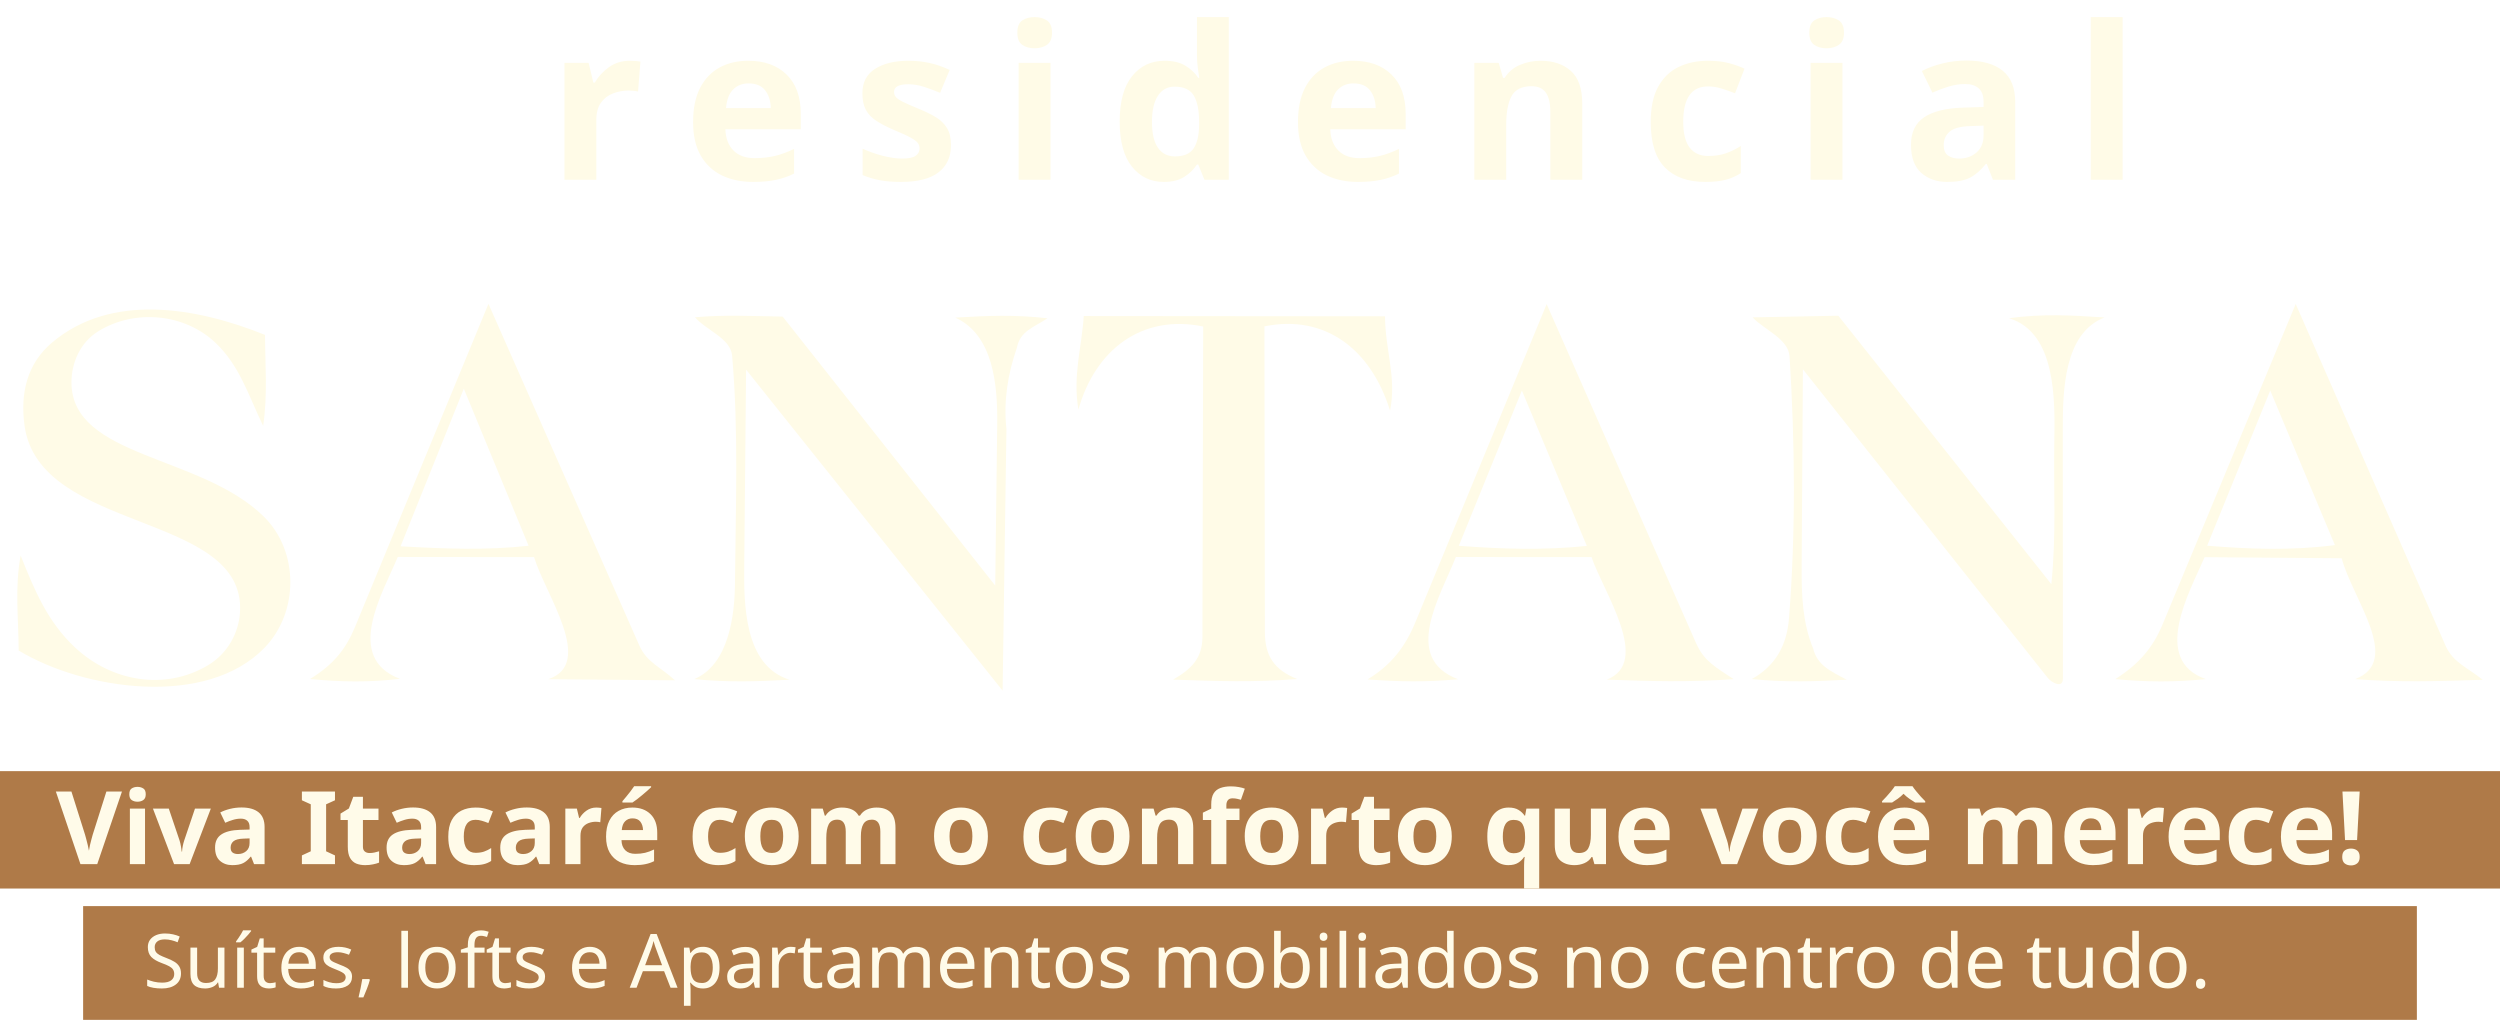
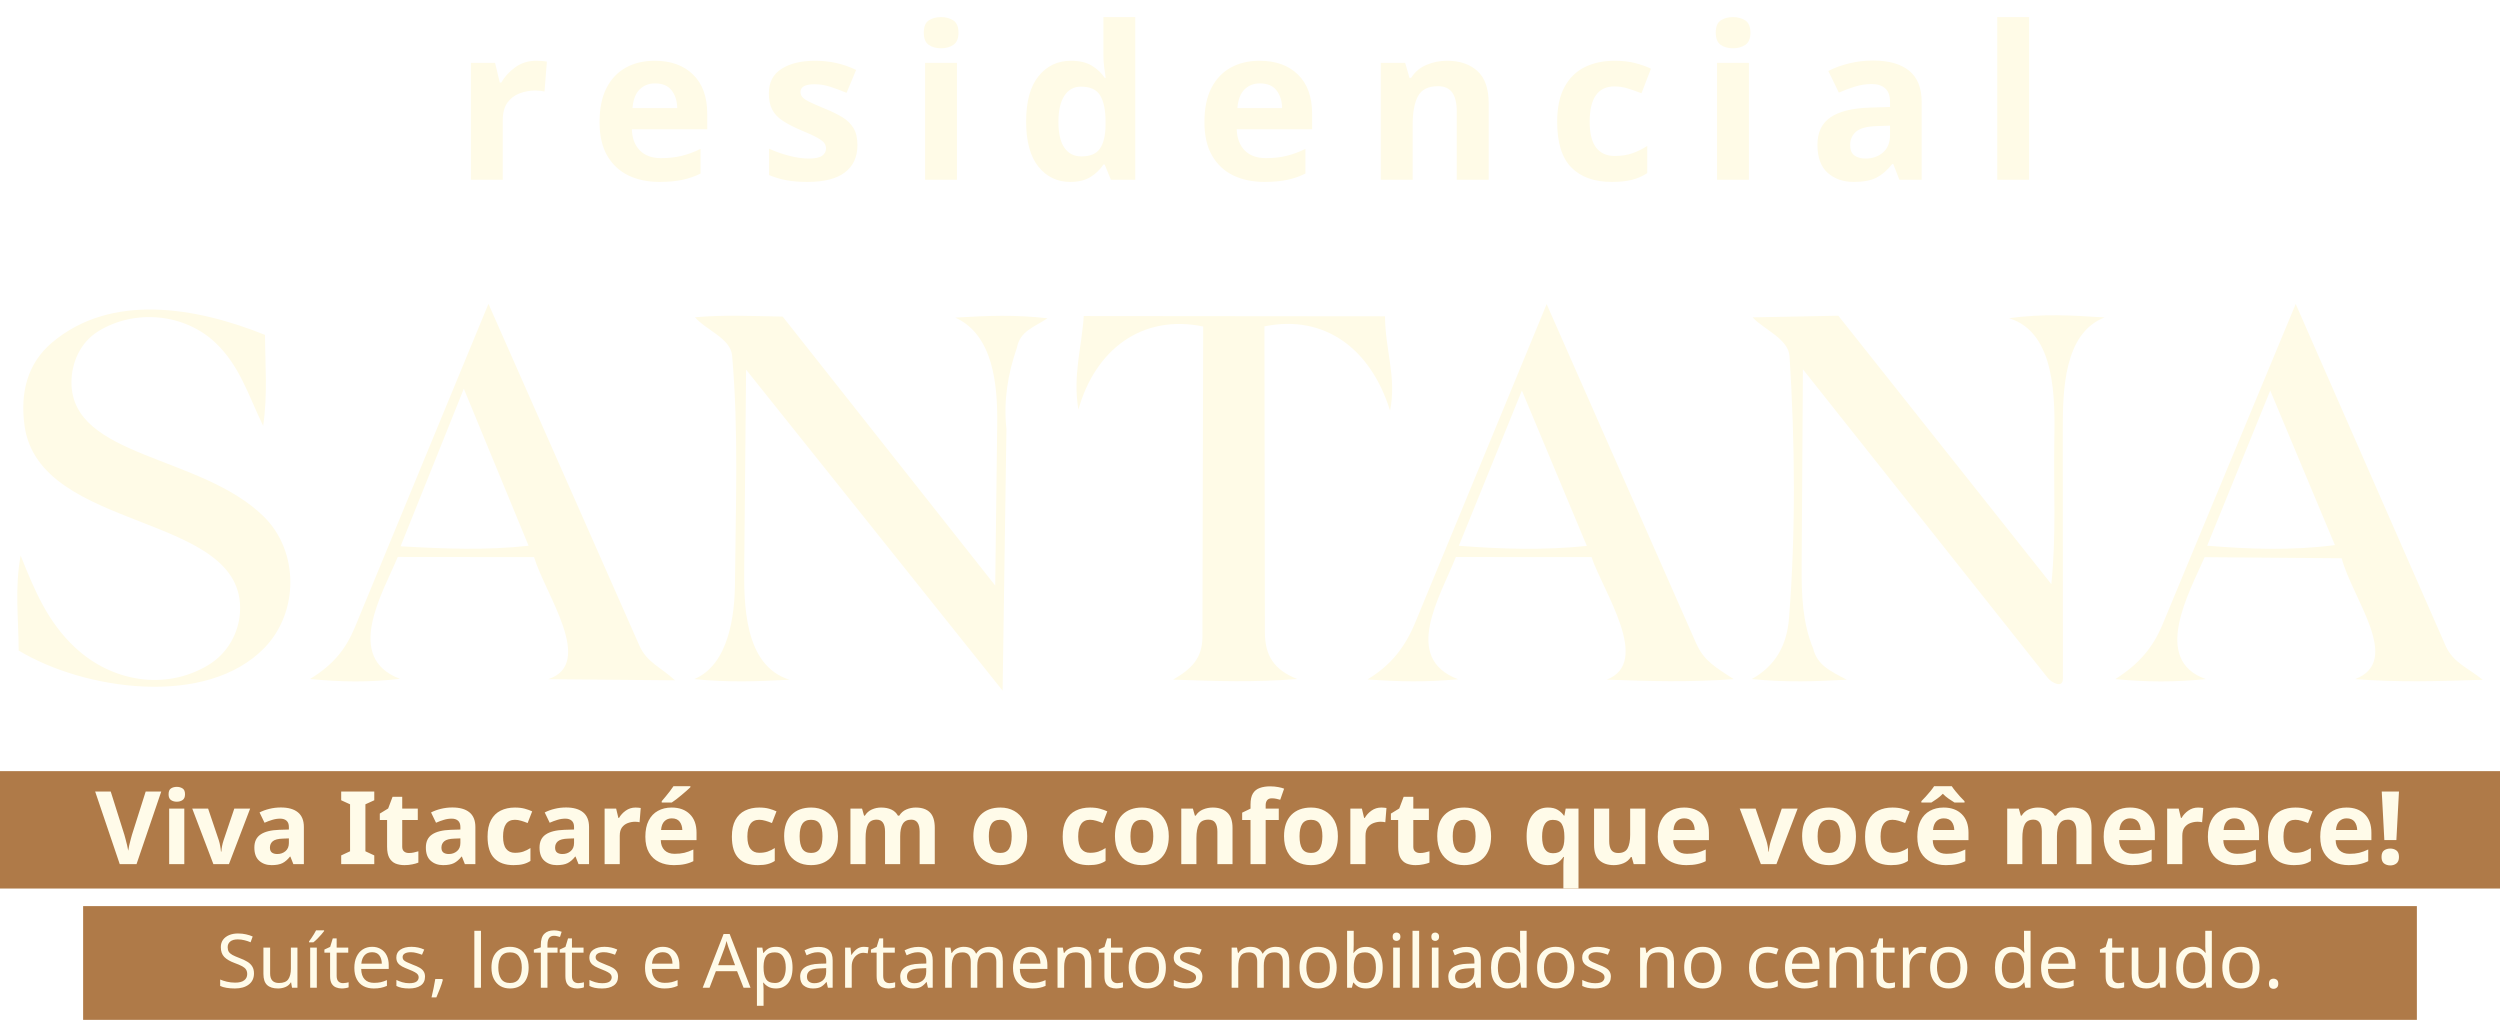
<svg xmlns="http://www.w3.org/2000/svg" id="Camada_2" data-name="Camada 2" viewBox="0 0 541.96 223.58" width="541.96" height="223.58">
  <defs>
    <style>
      .cls-1, .cls-2 {
        fill: #fffbe7;
      }

      .cls-3 {
        fill: #af7a48;
      }

      .cls-4 {
        font-family: Poppins-Medium, Poppins;
        font-size: 16.25px;
        font-weight: 500;
      }

      .cls-4, .cls-5 {
        fill: #fffbe9;
      }

      .cls-5 {
        font-family: Poppins-SemiBold, Poppins;
        font-size: 22.04px;
        font-weight: 600;
      }

      .cls-2 {
        font-family: Adam-Bold, Adam;
        font-size: 46.4px;
        font-weight: 700;
        letter-spacing: .2em;
      }
    </style>
  </defs>
  <g id="Camada_1-2" data-name="Camada 1">
    <rect class="cls-3" y="167.17" width="541.96" height="25.45" />
    <rect class="cls-3" x="18.02" y="196.43" width="505.92" height="24.66" />
-     <text class="cls-5" transform="translate(12.11 187.33)">
-       <tspan x="0" y="0">Viva Itacaré com o conforto que você merece!</tspan>
-     </text>
-     <text class="cls-4" transform="translate(31.08 214.13)">
-       <tspan x="0" y="0">Suítes, lofts e Apartamentos mobiliados no centro de tudo.</tspan>
-     </text>
-     <text class="cls-2" transform="translate(118.74 38.97)">
-       <tspan x="0" y="0">residencial</tspan>
-     </text>
+     <text class="cls-5" text-anchor="middle" x="270.98" y="187.33">Viva Itacaré com o conforto que você merece!</text>
+     <text class="cls-4" text-anchor="middle" x="270.98" y="214.13">Suítes, lofts e Apartamentos mobiliados no centro de tudo.</text>
+     <text class="cls-2" text-anchor="middle" x="270.98" y="38.97">residencial</text>
    <g>
      <path class="cls-1" d="M447.2,147.17c0,2.15-2.49.78-3.25-.18l-53.11-66.93-.27,42.63c-.04,6.18.15,12.24,2.49,17.88.86,3.57,3.66,4.9,7.29,6.78-6.71.36-12.98.62-20.6-.14,5.14-2.87,7.61-7.26,8.08-13.21,1.48-18.92,1.3-37.82.12-56.71-.24-3.86-5.47-5.76-8.02-8.49l18.59-.36,46.18,58.2c1.1-10.77.46-20.46.64-30.81.16-9.19.41-23.71-9.81-26.85,7.49-1.01,13.58-.62,20.71-.16-8.86,3.39-9.06,15.98-9.06,24.18l.03,54.16Z" />
      <path class="cls-1" d="M217.34,149.71l-55.6-69.58-.4,42.54c-.08,8.12-.09,21.66,9.82,24.68-6.91.38-13.28.61-20.66-.13,7.55-3.16,8.77-14,8.83-20.69.14-16.64.82-32.99-.62-49.44-.34-3.76-5.58-5.46-8.05-8.31,6.35-.57,12.38-.26,19.01-.15l46.08,58.32.43-34.91c.11-8.61-.84-19.44-9.09-23.19,7.12-.42,12.94-.66,20,.15-3.11,2.03-5.95,2.78-6.66,6.43-1.94,5.6-2.92,11.49-2.25,17.59l-.83,56.72Z" />
      <path class="cls-1" d="M57.38,140.39c-12.63,13.09-39.07,9.22-53.33.64-.03-7.08-.89-13.32.42-20.61,3.02,7.57,5.86,14.39,11.77,19.92,7.9,7.4,19.44,9.45,28.78,3.92,4.38-2.6,6.75-7.11,7.01-11.56,1.26-21.81-43.55-17.06-46.72-40.49-.96-7.07.63-13.42,5.94-17.92,12.86-10.88,31.26-7.7,46.2-1.69.03,6.64.6,12.8-.4,19.73-3.25-6.74-5.08-13.03-10.34-18.02-6.72-6.39-17.53-7.36-25.4-2.5-4,2.47-5.82,6.95-5.82,11.07.01,16.37,28.02,15.65,41.7,29.11,7.65,7.53,7.63,20.69.17,28.42Z" />
      <path class="cls-1" d="M281.21,147.2c-9.31.74-17.35.47-26.91.13,4.02-2.3,6.36-4.67,6.37-9.28l.16-67.27c-13.3-2.74-23.4,5.04-27.05,18-1.25-7.41.73-13.46,1.16-20.27l65.31.06c.04,7.37,2.55,13.22,1.09,20.45-4.12-13.3-14.09-20.95-27.23-18.27l.1,66.29c0,5.03,1.92,8.15,6.99,10.16Z" />
      <path class="cls-1" d="M367.74,139.56l-32.45-73.63-28.44,68.92c-2.25,5.45-5.25,9.3-10.39,12.44,7,.5,12.63.61,19.62-.04-12.2-4.62-3.91-17.83-.47-26.5l29.41.02c2.49,7.44,13.12,22.78,3.3,26.56,9.43.36,17.81.58,27.51-.1-3.93-2.59-6.43-3.95-8.08-7.68ZM316.25,118.32l13.67-33.66,14.08,33.69c-9.33.95-18.21.7-27.74-.03Z" />
      <path class="cls-1" d="M118.82,147.24l27.5.24c-3.11-2.89-6.1-3.86-7.72-7.54l-32.71-74.07-28.92,70.03c-2.04,4.93-4.8,8.26-9.77,11.3,6.84.66,12.77.74,19.51-.04-12.2-4.59-3.79-18.51-.48-26.42l29.55.03c2.36,7.98,13.34,23.08,3.06,26.47ZM86.84,118.42l13.71-34.15,14.04,34.04c-9.18,1.02-18.18.66-27.75.12Z" />
      <path class="cls-1" d="M530.27,140.23l-32.6-74.33-28.84,69.42c-2.14,5.14-5.17,8.67-10.27,11.9,6.83.65,12.76.68,19.62,0-11.85-4.17-3.59-18.77-.25-26.43l29.71.23c2.3,8.77,13.26,22.3,2.9,26.2,9.4.74,18.05.45,27.67.15-3.28-2.66-6.21-3.61-7.94-7.14ZM478.48,118.3l13.67-33.64,14.02,33.51c-9.35,1.2-18.31.9-27.7.13Z" />
    </g>
  </g>
</svg>
